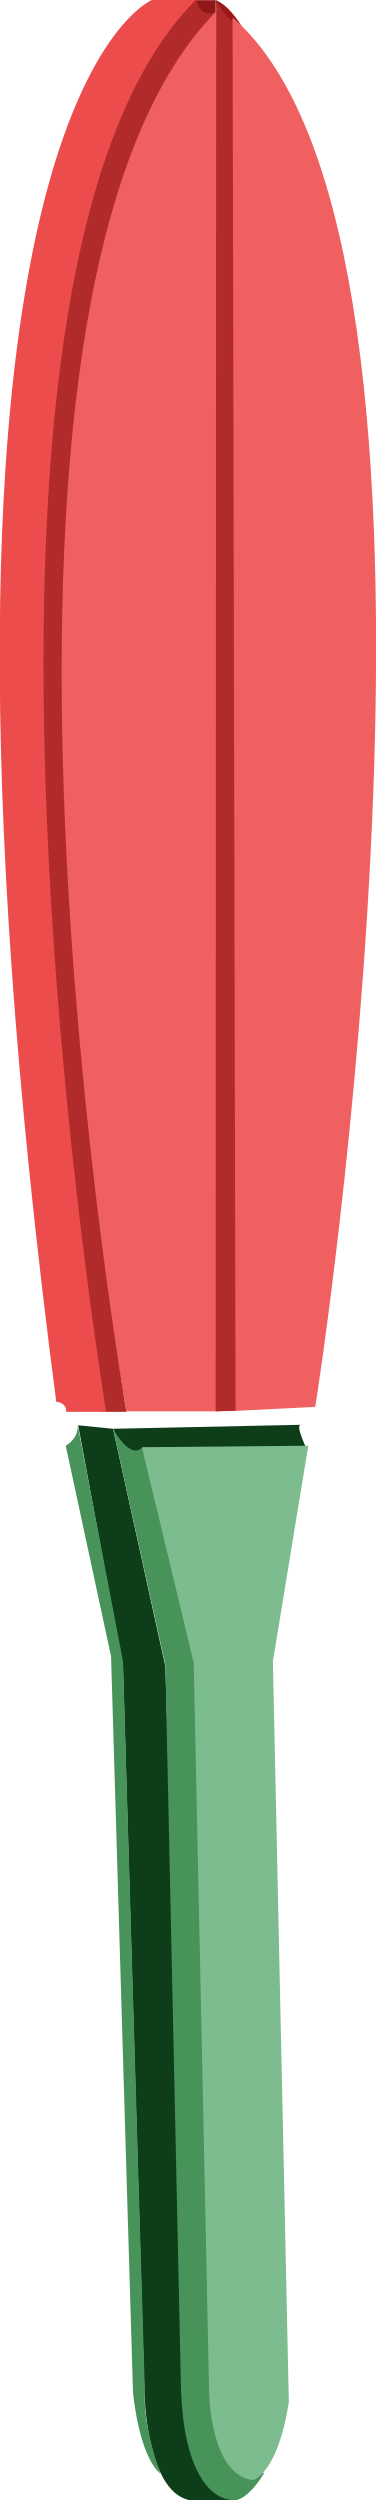
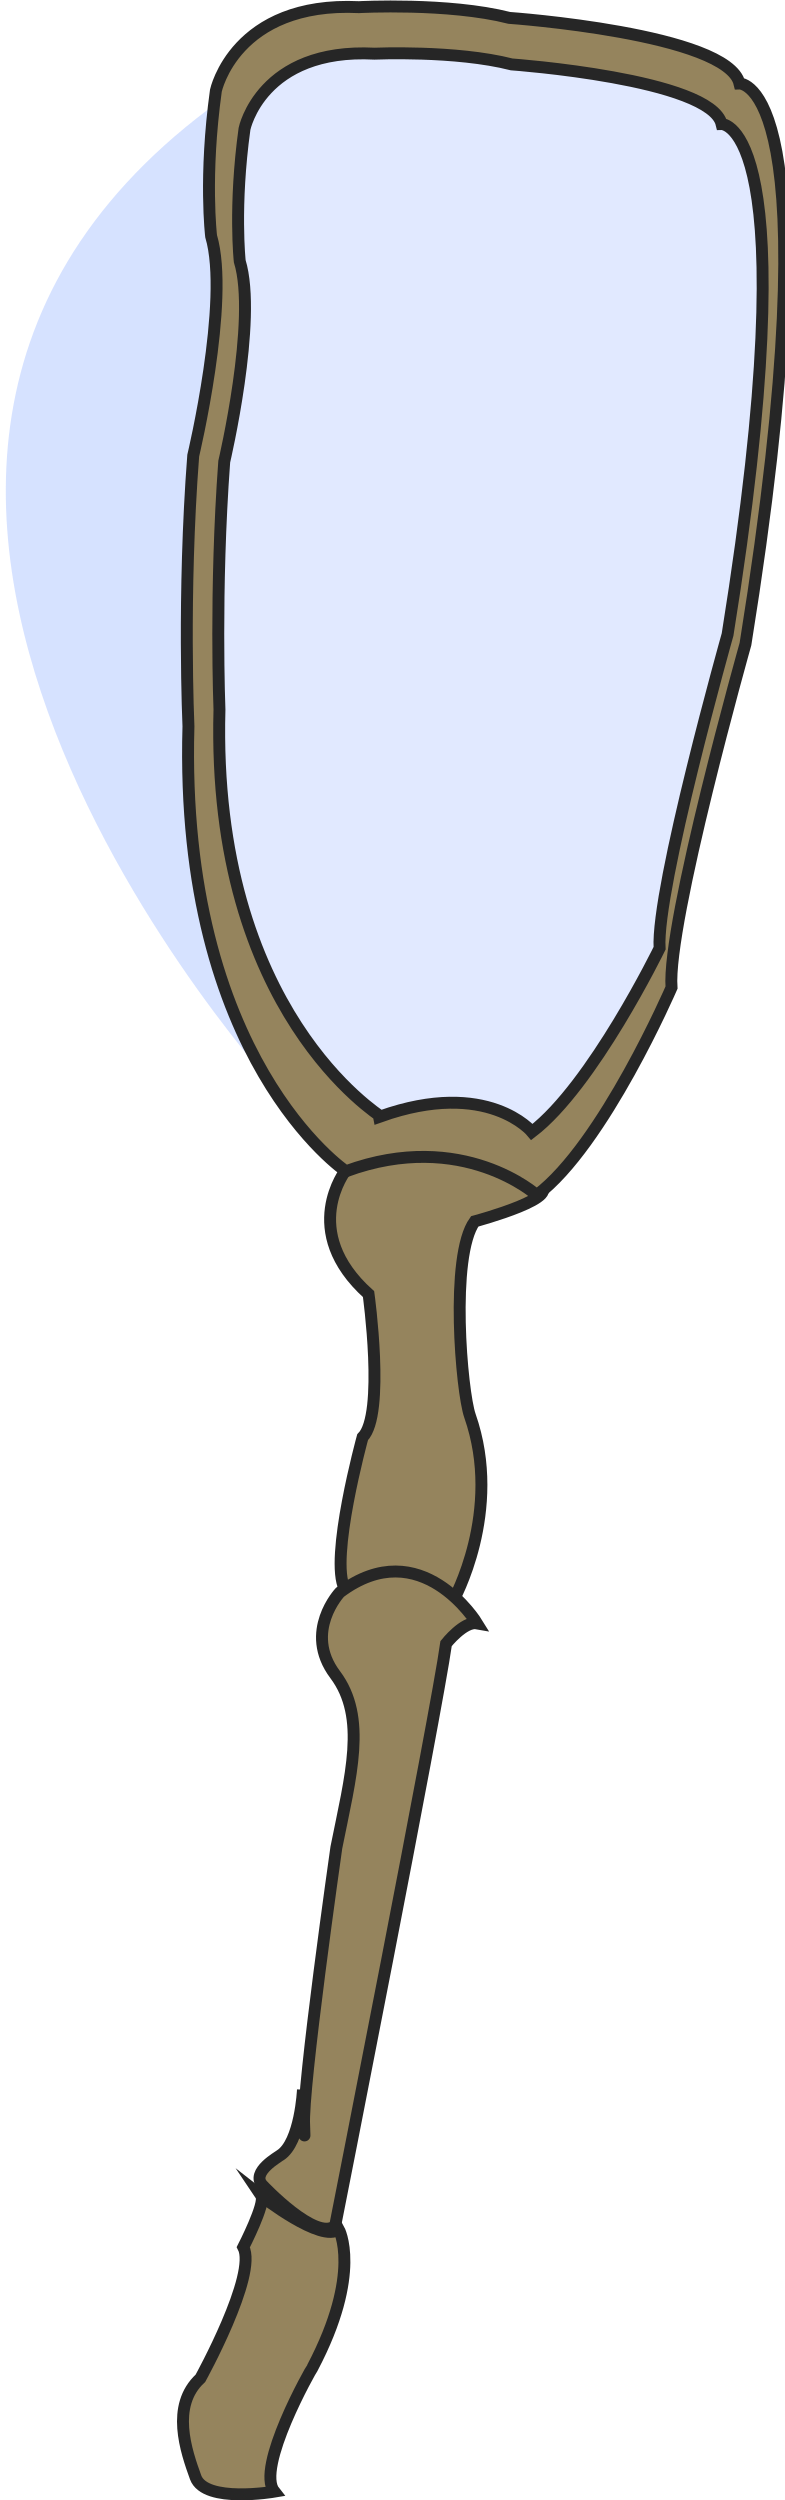
- <svg xmlns="http://www.w3.org/2000/svg" version="1.1" id="Layer_1" x="0px" y="0px" width="75.5px" height="502px" viewBox="0 0 75.5 502" style="enable-background:new 0 0 75.5 502;" xml:space="preserve">
+ <svg xmlns="http://www.w3.org/2000/svg" version="1.1" id="Layer_1" x="0px" y="0px" viewBox="0 0 65.8 209.6" style="enable-background:new 0 0 65.8 209.6;" xml:space="preserve">
  <style type="text/css">
- 	.st0{fill:#9B1818;}
- 	.st1{fill:#911717;}
- 	.st2{fill:#F06060;}
- 	.st3{fill:#B22B2B;}
- 	.st4{fill:#ED4C4C;}
- 	.st5{fill:#0E3D19;}
- 	.st6{fill:#48935A;}
- 	.st7{fill:#7DBC8E;}
+ 	.st0{fill:#95845D;stroke:#262626;stroke-miterlimit:10;}
+ 	.st1{opacity:0.3;fill:#99B6FF;}
+ 	.st2{opacity:0.4;fill:#99B6FF;}
</style>
-   <path class="st0" d="M49,6.1c0,0-2.5-4.8-5.7-6.1l0.5,3.4L49,6.1z" />
-   <rect x="35.4" y="0" transform="matrix(-1 -4.490642e-11 4.490642e-11 -1 78.7153 8.0358)" class="st1" width="8" height="8" />
-   <path class="st2" d="M43.5,2.2c0,0-61.1,37.2-18.1,281.2H44L43.5,2.2z" />
-   <path class="st3" d="M43.4,2.3c0,0-3,1.8-4-2.3c0,0-59,33.5-19,283.5h5C25.4,283.5-13.6,60.3,43.4,2.3z" />
-   <g>
-     <path class="st4" d="M39.3,0l-8.8,0c0,0-53.2,21.5-19.2,281.5c0,0,2,0,2,2h8C21.4,283.5-16.7,56,39.3,0z" />
-   </g>
-   <g>
-     <path class="st3" d="M43.4,3V0c0,0,2,4.3,4,4.3l0,279l-4.1,0.1L43.4,3" />
-   </g>
-   <path class="st2" d="M46.7,3.5l0.6,279.8l16-0.8C63.4,282.5,99.7,49.5,46.7,3.5z" />
-   <g>
-     <path class="st5" d="M22.7,286.9l2.8,5.7l36.2-1.4c0,0-2.5-5.1-1.3-5.1L22.7,286.9z" />
-     <path class="st5" d="M22.7,286.9l-7-0.7l9,48.7L29,480.4c0,0,0.3,19.6,8.9,21.6l9.3,0c0,0-9.3-2.1-9.6-21.7l-4.4-145.7L22.7,286.9z   " />
-     <path class="st6" d="M15.6,286.1c0,0,0.4,2.5-2.4,4.2l9.1,42.3l4.4,147.7c0,0,1.1,12.7,5.5,16.4c0,0-3.6-9.7-3.1-16.4l-4.4-146.7   L15.6,286.1z" />
-     <path class="st6" d="M22.7,286.9c0,0,3.4,6.4,5.9,3.7l10.7,43.6l3.1,144.7c0,0,2.2,20.8,10.7,17.6c0,0-3.9,6.8-7.1,5.4   c0,0-9.4-0.2-9.7-24l-3.1-143.6L22.7,286.9z" />
-     <path class="st7" d="M61.9,290.3l-33.4,0.3l10.4,43.3L42,480.5c0,0,0.2,16.5,8.8,17.5c0,0,4.9-1.1,7.2-15.6l-3.2-148.8L61.9,290.3z   " />
-   </g>
+   <path class="st0" d="M23,208.9c0,0-5.8,1-6.6-1.2c-0.8-2.2-2.1-6,0.4-8.3c0,0,4.8-8.7,3.6-11c0,0,1.9-3.7,1.5-4.3c0,0,5.1,4,6.5,2.8  c0,0,2,3.6-2.2,11.6C26.1,198.6,21.4,206.9,23,208.9z" />
+   <path class="st0" d="M38,134.2c0,0,4.2-7.5,1.4-15.5c-0.7-2-1.7-13.4,0.4-16.3c0,0,8.2-2.2,5-3.2c0,0-8.1-6.4-15.8-1.1  c0,0-4,5.1,1.9,10.4c0,0,1.4,10.1-0.5,12c0,0-2.8,10.2-1.5,12.7C29,133.2,36.9,131.5,38,134.2z" />
+   <path class="st1" d="M43.8,98.2c0,0-4-4.8-13.6-1.4c0,0-15.2-9.3-14.5-36.5c0,0-0.5-10.8,0.4-22.3c0,0,3-12.8,1.4-18  c0,0-0.5-4.9,0.4-11.9c0,0,1.5-7.3,11.7-6.8c0,0,7.3-0.3,12.3,0.9c0,0,17.9,1.3,18.9,5.4c0,0,8-0.3,0.5,45.9c0,0-6.5,22.9-6.1,28.2  C55.3,81.7,49.2,94.1,43.8,98.2z" />
+   <path class="st2" d="M19.5,7.7c0,0,1,9,0,10c0,0,2,7-1,14c0,0-3,7-2,12c0,0,1,20,0,22c0,0,2,13,3,16c0,0,3,8,4,10  C23.5,91.7-25.5,38.7,19.5,7.7z" />
+   <path class="st0" d="M15.8,60.9C15,88.8,29,98.2,29,98.2c9.8-3.6,16,2,16,2c5.6-4.2,11.3-17.4,11.3-17.4C55.9,77.4,62.5,54,62.5,54  C70.1,6.7,62,7,62,7c-1-4.2-19.3-5.5-19.3-5.5c-5.1-1.3-12.6-0.9-12.6-0.9c-10.4-0.5-12,7-12,7c-1,7.2-0.4,12.2-0.4,12.2  c1.6,5.4-1.5,18.4-1.5,18.4C15.3,49.9,15.8,60.9,15.8,60.9z M18.4,59.5c0,0-0.4-10,0.4-20.8c0,0,2.8-11.9,1.3-16.8  c0,0-0.5-4.6,0.4-11.1c0,0,1.4-6.8,10.9-6.3c0,0,6.8-0.3,11.5,0.9c0,0,16.7,1.2,17.6,5c0,0,7.4-0.2,0.5,42.8c0,0-6,21.3-5.7,26.3  c0,0-5.6,11.5-10.7,15.4c0,0-3.7-4.5-12.7-1.3C31.9,93.5,17.7,84.9,18.4,59.5z" />
+   <path class="st0" d="M22,183.2c0,0,4.5,4.8,6.1,3.4c0,0,8.5-43,9.3-48.8c0,0,1.5-1.9,2.6-1.7c0,0-4.7-7.7-11.5-2.6  c0,0-3.1,3.3-0.4,6.9s1.3,8.5,0.1,14.5c0,0-2.9,20.3-2.7,23.3c0.1,3-0.1-3-0.1-3s-0.2,4.4-1.9,5.5C23.4,180.8,21,182.1,22,183.2z" />
</svg>
